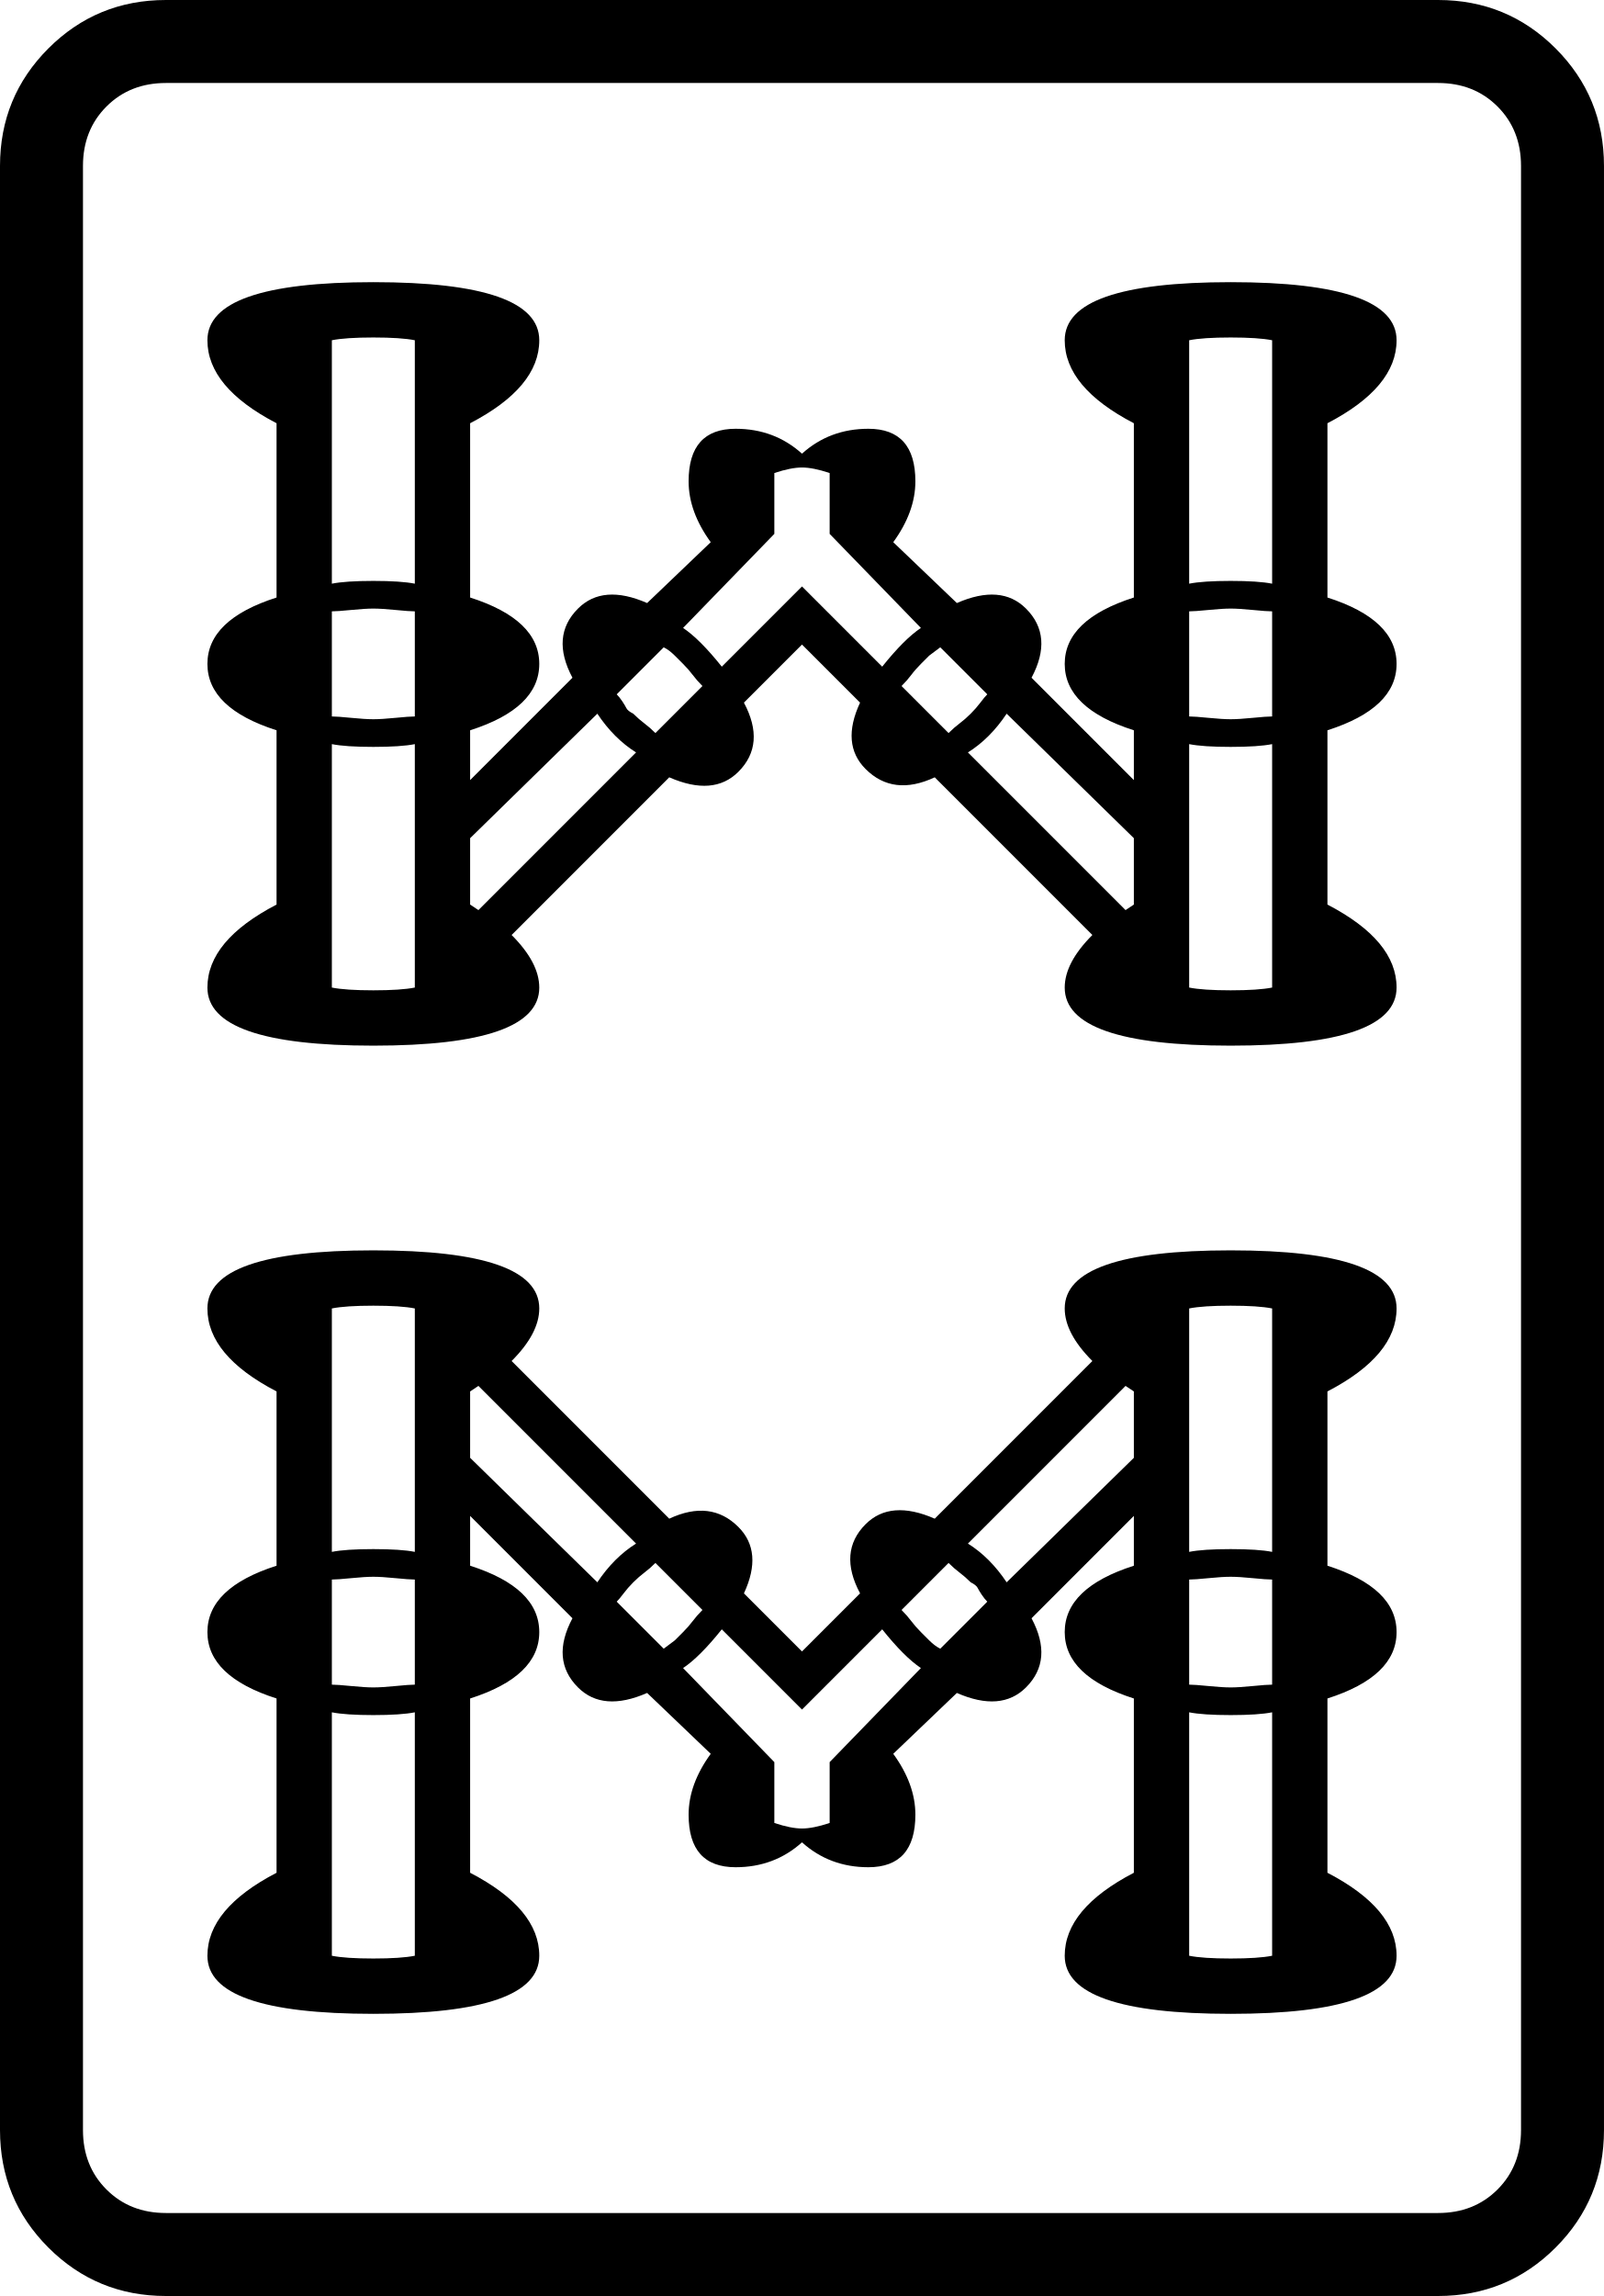
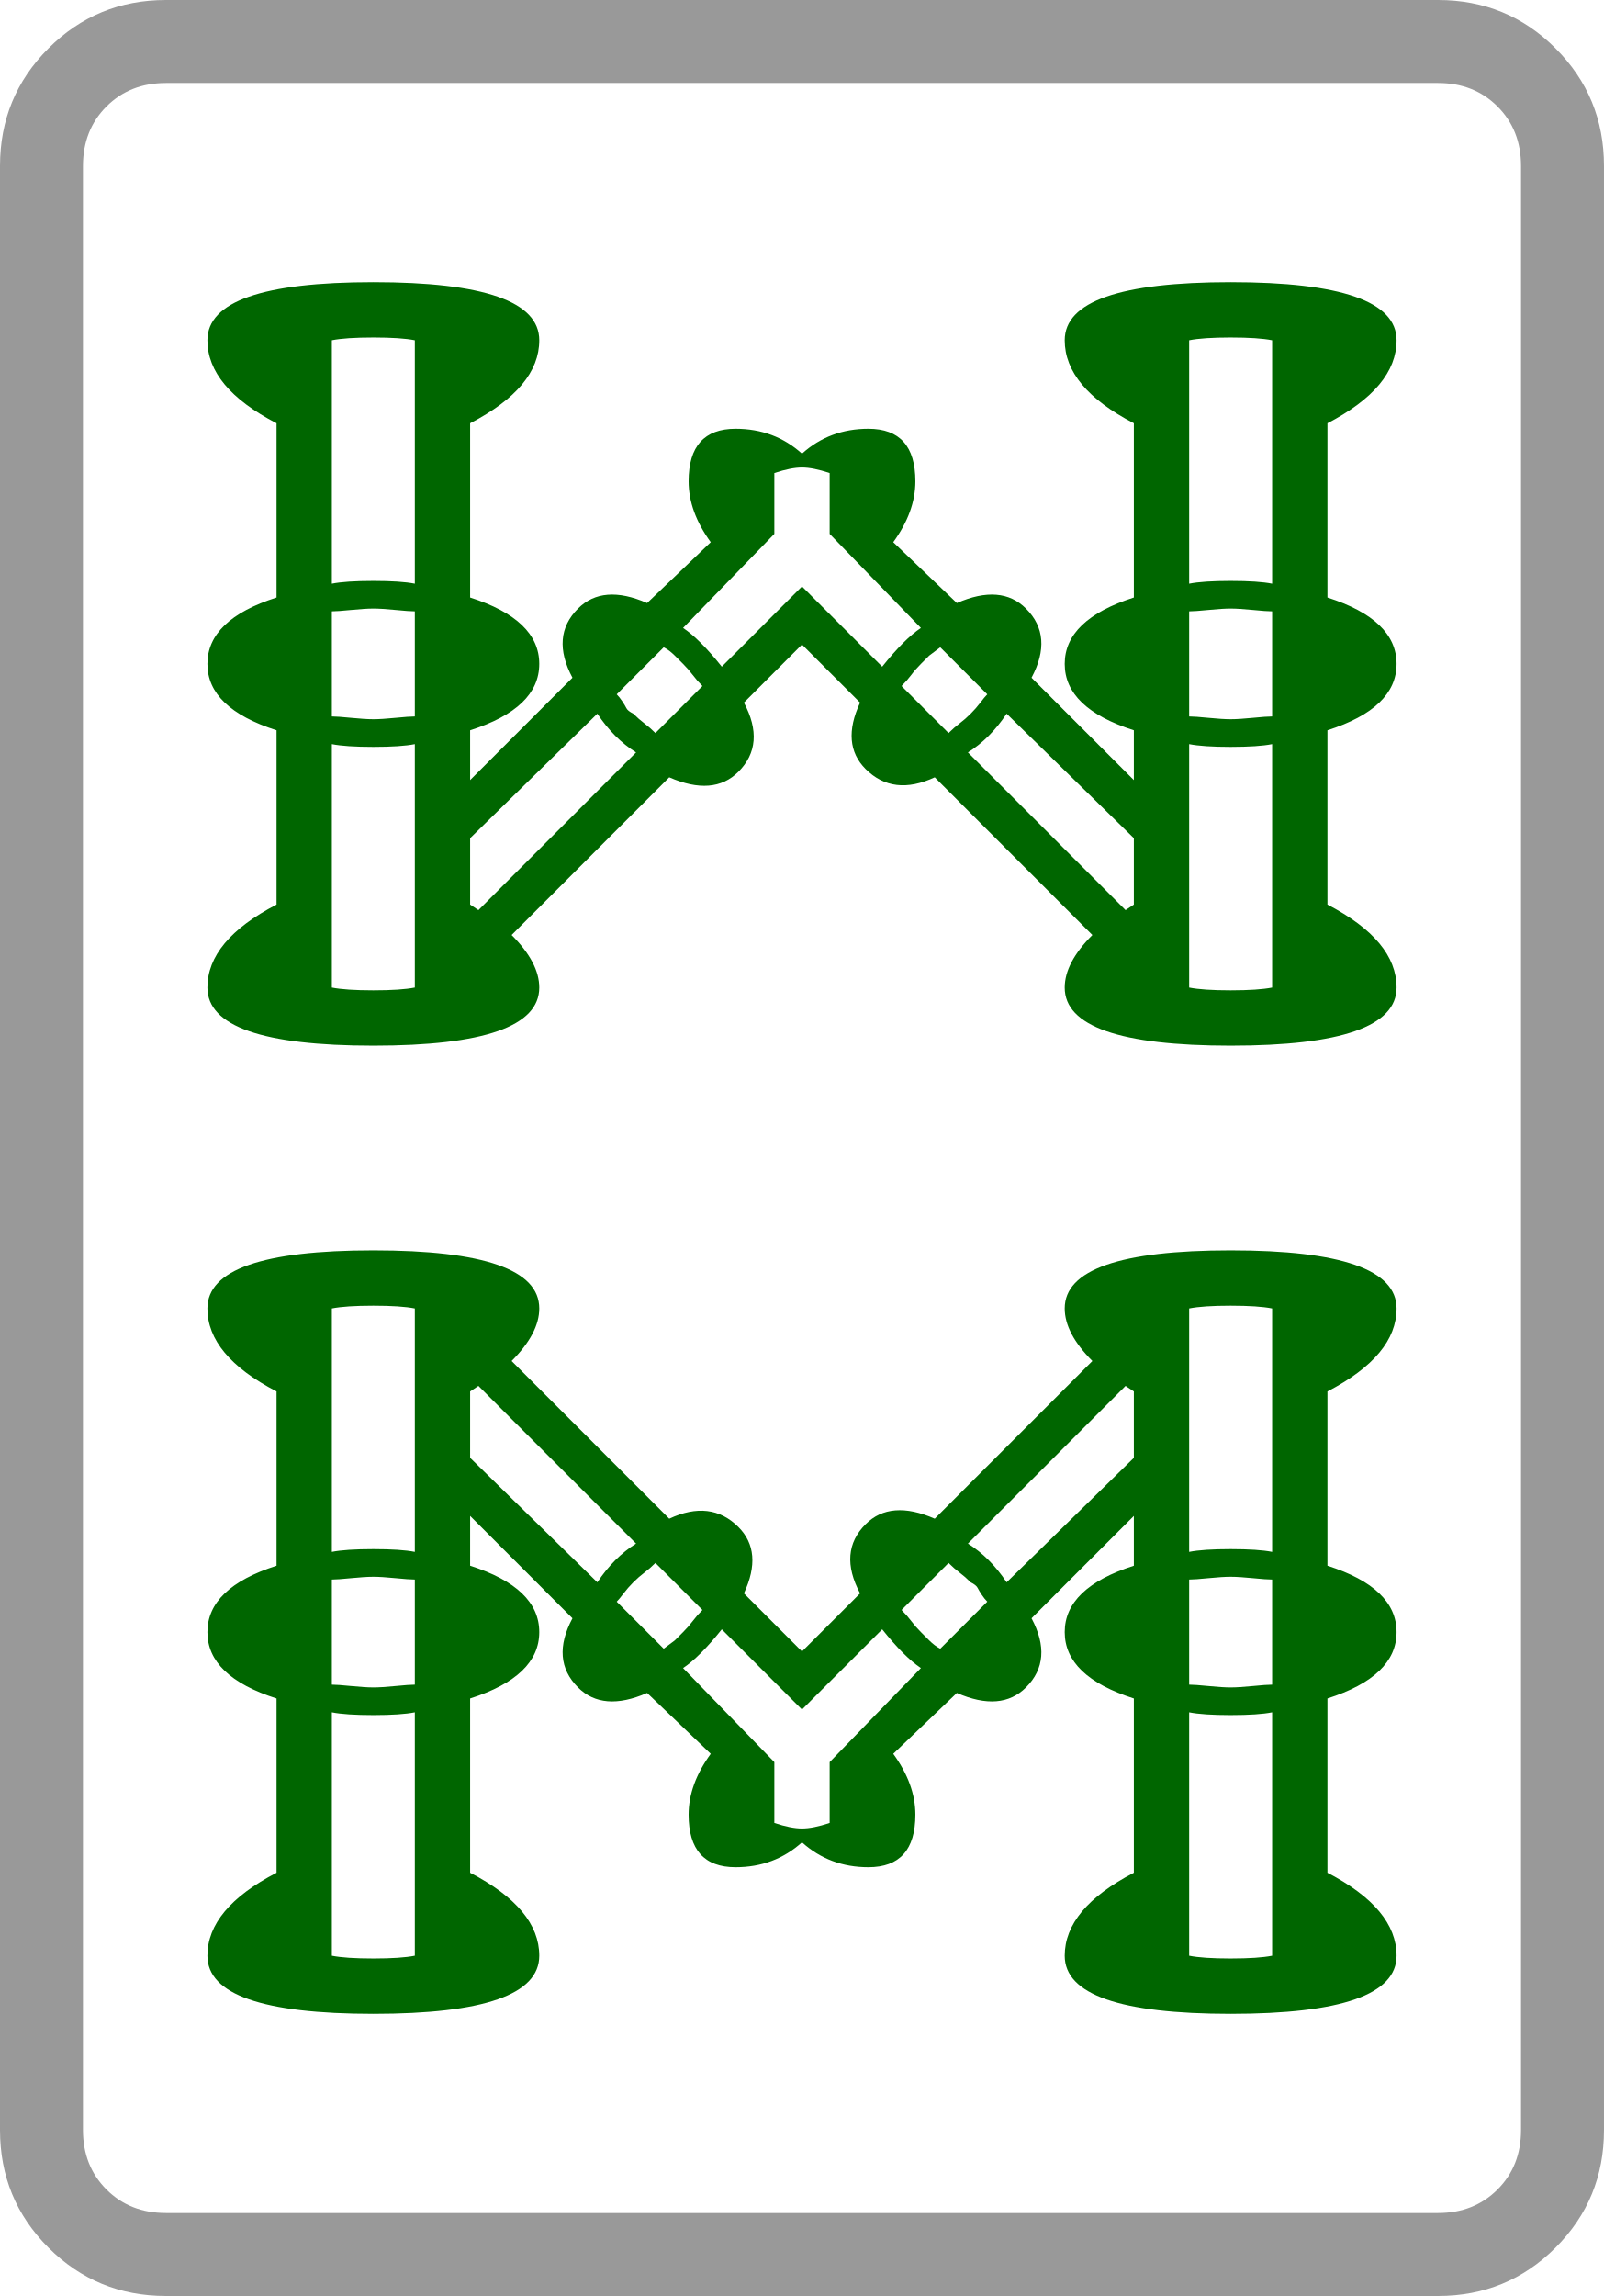
- <svg xmlns="http://www.w3.org/2000/svg" viewBox="30 -115 580 830">
-   <g>
-     <path d="M264 103q-16 -7 -25 2q-10 10 -2 25l-37 37v-18q25 -8 25 -24t-25 -24v-63q25 -13 25 -30q0 -21 -60 -21t-60 21q0 17 25 30v63q-25 8 -25 24t25 24v63q-25 13 -25 30q0 21 60 21t60 -21q0 -9 -10 -19l57 -57q16 7 25 -2q10 -10 2 -25l21 -21l21 21q-7 15 2 24 q10 10 25 3l57 57q-10 10 -10 19q0 21 60 21t60 -21q0 -17 -25 -30v-63q25 -8 25 -24t-25 -24v-63q25 -13 25 -30q0 -21 -60 -21t-60 21q0 17 25 30v63q-25 8 -25 24t25 24v18l-37 -37q8 -15 -2 -25q-9 -9 -25 -2l-23 -22q8 -11 8 -22q0 -19 -17 -19q-14 0 -24 9 q-10 -9 -24 -9q-17 0 -17 19q0 11 8 22zM380 157q8 -5 14 -14l46 45v24l-3 2zM387 136q-1 1 -2.5 3t-3.5 4t-4 3.5t-4 3.5l-17 -17q2 -2 3.5 -4t3.5 -4l3 -3t4 -3zM246 143q6 9 14 14l-57 57l-3 -2v-24zM267 150q-2 -2 -4 -3.5t-4 -3.5q-2 -1 -2.5 -2t-1.5 -2.5t-2 -2.5 l17 -17q2 1 4 3l3 3q2 2 3.5 4t3.5 4zM150 242v-88q5 1 15 1t15 -1v88q-5 1 -15 1t-15 -1zM180 8v88q-5 -1 -15 -1t-15 1v-88q5 -1 15 -1t15 1zM180 144q-2 0 -7 0.5t-8 0.5t-8 -0.5t-7 -0.5v-38q2 0 7 -0.5t8 -0.5t8 0.5t7 0.5v38zM460 242v-88q5 1 15 1t15 -1v88 q-5 1 -15 1t-15 -1zM490 8v88q-5 -1 -15 -1t-15 1v-88q5 -1 15 -1t15 1zM490 144q-2 0 -7 0.5t-8 0.5t-8 -0.5t-7 -0.5v-38q2 0 7 -0.5t8 -0.5t8 0.5t7 0.5v38zM291 126q-8 -10 -14 -14l33 -34v-22q6 -2 10 -2t10 2v22l33 34q-6 4 -14 14l-29 -29zM376 497q16 7 25 -2 q10 -10 2 -25l37 -37v18q-25 8 -25 24t25 24v63q-25 13 -25 30q0 21 60 21t60 -21q0 -17 -25 -30v-63q25 -8 25 -24t-25 -24v-63q25 -13 25 -30q0 -21 -60 -21t-60 21q0 9 10 19l-57 57q-16 -7 -25 2q-10 10 -2 25l-21 21l-21 -21q7 -15 -2 -24q-10 -10 -25 -3l-57 -57 q10 -10 10 -19q0 -21 -60 -21t-60 21q0 17 25 30v63q-25 8 -25 24t25 24v63q-25 13 -25 30q0 21 60 21t60 -21q0 -17 -25 -30v-63q25 -8 25 -24t-25 -24v-18l37 37q-8 15 2 25q9 9 25 2l23 22q-8 11 -8 22q0 19 17 19q14 0 24 -9q10 9 24 9q17 0 17 -19q0 -11 -8 -22z M260 443q-8 5 -14 14l-46 -45v-24l3 -2zM253 464q1 -1 2.5 -3t3.5 -4t4 -3.5t4 -3.5l17 17q-2 2 -3.5 4t-3.5 4l-3 3t-4 3zM394 457q-6 -9 -14 -14l57 -57l3 2v24zM373 450q2 2 4 3.5t4 3.5q2 1 2.5 2t1.5 2.5t2 2.5l-17 17q-2 -1 -4 -3l-3 -3q-2 -2 -3.5 -4t-3.5 -4z M490 358v88q-5 -1 -15 -1t-15 1v-88q5 -1 15 -1t15 1zM460 592v-88q5 1 15 1t15 -1v88q-5 1 -15 1t-15 -1zM460 456q2 0 7 -0.5t8 -0.5t8 0.5t7 0.5v38q-2 0 -7 0.5t-8 0.5t-8 -0.5t-7 -0.5v-38zM180 358v88q-5 -1 -15 -1t-15 1v-88q5 -1 15 -1t15 1zM150 592v-88q5 1 15 1 t15 -1v88q-5 1 -15 1t-15 -1zM150 456q2 0 7 -0.5t8 -0.5t8 0.5t7 0.5v38q-2 0 -7 0.5t-8 0.5t-8 -0.5t-7 -0.5v-38zM610 655v-710q0 -25 -17.5 -42.5t-42.5 -17.5h-460q-25 0 -42.5 17.5t-17.5 42.5v710q0 25 17.5 42.5t42.5 17.5h460q25 0 42.5 -17.5t17.5 -42.5zM550 685 h-460q-13 0 -21.5 -8.5t-8.5 -21.5v-710q0 -13 8.5 -21.5t21.5 -8.5h460q13 0 21.5 8.5t8.5 21.5v710q0 13 -8.5 21.5t-21.5 8.5zM349 474q8 10 14 14l-33 34v22q-6 2 -10 2t-10 -2v-22l-33 -34q6 -4 14 -14l29 29z" />
-   </g>
+ <svg xmlns="http://www.w3.org/2000/svg" id="svg6" version="1.1" viewBox="30 -115 580 830">
+   <defs id="defs10" />
+   <path d="M 610,655 V -55 Q 610,-80 592.5,-97.5 575,-115 550,-115 H 90 Q 65,-115 47.5,-97.5 30,-80 30,-55 v 710 q 0,25 17.5,42.5 Q 65,715 90,715 h 460 q 25,0 42.5,-17.5 Q 610,680 610,655 Z m -60,30 H 90 Q 77,685 68.5,676.5 60,668 60,655 V -55 Q 60,-68 68.5,-76.5 77,-85 90,-85 h 460 q 13,0 21.5,8.5 8.5,8.5 8.5,21.5 v 710 q 0,13 -8.5,21.5 Q 563,685 550,685 Z" style="fill:#999999;fill-opacity:1;stroke:none;stroke-opacity:1" id="path884" />
+   <path d="m 264,103 q -16,-7 -25,2 -10,10 -2,25 l -37,37 v -18 q 25,-8 25,-24 0,-16 -25,-24 V 38 q 25,-13 25,-30 0,-21 -60,-21 -60,0 -60,21 0,17 25,30 v 63 q -25,8 -25,24 0,16 25,24 v 63 q -25,13 -25,30 0,21 60,21 60,0 60,-21 0,-9 -10,-19 l 57,-57 q 16,7 25,-2 10,-10 2,-25 l 21,-21 21,21 q -7,15 2,24 10,10 25,3 l 57,57 q -10,10 -10,19 0,21 60,21 60,0 60,-21 0,-17 -25,-30 v -63 q 25,-8 25,-24 0,-16 -25,-24 V 38 q 25,-13 25,-30 0,-21 -60,-21 -60,0 -60,21 0,17 25,30 v 63 q -25,8 -25,24 0,16 25,24 v 18 l -37,-37 q 8,-15 -2,-25 -9,-9 -25,-2 L 353,81 q 8,-11 8,-22 0,-19 -17,-19 -14,0 -24,9 -10,-9 -24,-9 -17,0 -17,19 0,11 8,22 z m 116,54 q 8,-5 14,-14 l 46,45 v 24 l -3,2 z m 7,-21 q -1,1 -2.5,3 -1.5,2 -3.5,4 -2,2 -4,3.5 -2,1.5 -4,3.5 l -17,-17 q 2,-2 3.5,-4 1.5,-2 3.5,-4 l 3,-3 q 0,0 4,-3 z m -141,7 q 6,9 14,14 l -57,57 -3,-2 v -24 z m 21,7 q -2,-2 -4,-3.5 -2,-1.5 -4,-3.5 -2,-1 -2.5,-2 -0.5,-1 -1.5,-2.5 -1,-1.5 -2,-2.5 l 17,-17 q 2,1 4,3 l 3,3 q 2,2 3.5,4 1.5,2 3.5,4 z m -117,92 v -88 q 5,1 15,1 10,0 15,-1 v 88 q -5,1 -15,1 -10,0 -15,-1 z M 180,8 v 88 q -5,-1 -15,-1 -10,0 -15,1 V 8 q 5,-1 15,-1 10,0 15,1 z m 0,136 q -2,0 -7,0.5 -5,0.5 -8,0.5 -3,0 -8,-0.5 -5,-0.5 -7,-0.5 v -38 q 2,0 7,-0.5 5,-0.5 8,-0.5 3,0 8,0.5 5,0.5 7,0.5 z m 280,98 v -88 q 5,1 15,1 10,0 15,-1 v 88 q -5,1 -15,1 -10,0 -15,-1 z M 490,8 v 88 q -5,-1 -15,-1 -10,0 -15,1 V 8 q 5,-1 15,-1 10,0 15,1 z m 0,136 q -2,0 -7,0.5 -5,0.5 -8,0.5 -3,0 -8,-0.5 -5,-0.5 -7,-0.5 v -38 q 2,0 7,-0.5 5,-0.5 8,-0.5 3,0 8,0.5 5,0.5 7,0.5 z M 291,126 q -8,-10 -14,-14 L 310,78 V 56 q 6,-2 10,-2 4,0 10,2 v 22 l 33,34 q -6,4 -14,14 L 320,97 Z m 85,371 q 16,7 25,-2 10,-10 2,-25 l 37,-37 v 18 q -25,8 -25,24 0,16 25,24 v 63 q -25,13 -25,30 0,21 60,21 60,0 60,-21 0,-17 -25,-30 v -63 q 25,-8 25,-24 0,-16 -25,-24 v -63 q 25,-13 25,-30 0,-21 -60,-21 -60,0 -60,21 0,9 10,19 l -57,57 q -16,-7 -25,2 -10,10 -2,25 l -21,21 -21,-21 q 7,-15 -2,-24 -10,-10 -25,-3 l -57,-57 q 10,-10 10,-19 0,-21 -60,-21 -60,0 -60,21 0,17 25,30 v 63 q -25,8 -25,24 0,16 25,24 v 63 q -25,13 -25,30 0,21 60,21 60,0 60,-21 0,-17 -25,-30 v -63 q 25,-8 25,-24 0,-16 -25,-24 v -18 l 37,37 q -8,15 2,25 9,9 25,2 l 23,22 q -8,11 -8,22 0,19 17,19 14,0 24,-9 10,9 24,9 17,0 17,-19 0,-11 -8,-22 z M 260,443 q -8,5 -14,14 l -46,-45 v -24 l 3,-2 z m -7,21 q 1,-1 2.5,-3 1.5,-2 3.5,-4 2,-2 4,-3.5 2,-1.5 4,-3.5 l 17,17 q -2,2 -3.5,4 -1.5,2 -3.5,4 l -3,3 q 0,0 -4,3 z m 141,-7 q -6,-9 -14,-14 l 57,-57 3,2 v 24 z m -21,-7 q 2,2 4,3.5 2,1.5 4,3.5 2,1 2.5,2 0.5,1 1.5,2.5 1,1.5 2,2.5 l -17,17 q -2,-1 -4,-3 l -3,-3 q -2,-2 -3.5,-4 -1.5,-2 -3.5,-4 z m 117,-92 v 88 q -5,-1 -15,-1 -10,0 -15,1 v -88 q 5,-1 15,-1 10,0 15,1 z m -30,234 v -88 q 5,1 15,1 10,0 15,-1 v 88 q -5,1 -15,1 -10,0 -15,-1 z m 0,-136 q 2,0 7,-0.5 5,-0.5 8,-0.5 3,0 8,0.5 5,0.5 7,0.5 v 38 q -2,0 -7,0.5 -5,0.5 -8,0.5 -3,0 -8,-0.5 -5,-0.5 -7,-0.5 z M 180,358 v 88 q -5,-1 -15,-1 -10,0 -15,1 v -88 q 5,-1 15,-1 10,0 15,1 z m -30,234 v -88 q 5,1 15,1 10,0 15,-1 v 88 q -5,1 -15,1 -10,0 -15,-1 z m 0,-136 q 2,0 7,-0.5 5,-0.5 8,-0.5 3,0 8,0.5 5,0.5 7,0.5 v 38 q -2,0 -7,0.5 -5,0.5 -8,0.5 -3,0 -8,-0.5 -5,-0.5 -7,-0.5 z m 199,18 q 8,10 14,14 l -33,34 v 22 q -6,2 -10,2 -4,0 -10,-2 v -22 l -33,-34 q 6,-4 14,-14 l 29,29 z" style="fill:#006600;fill-opacity:1;stroke:none;stroke-opacity:1" id="path2" />
</svg>
